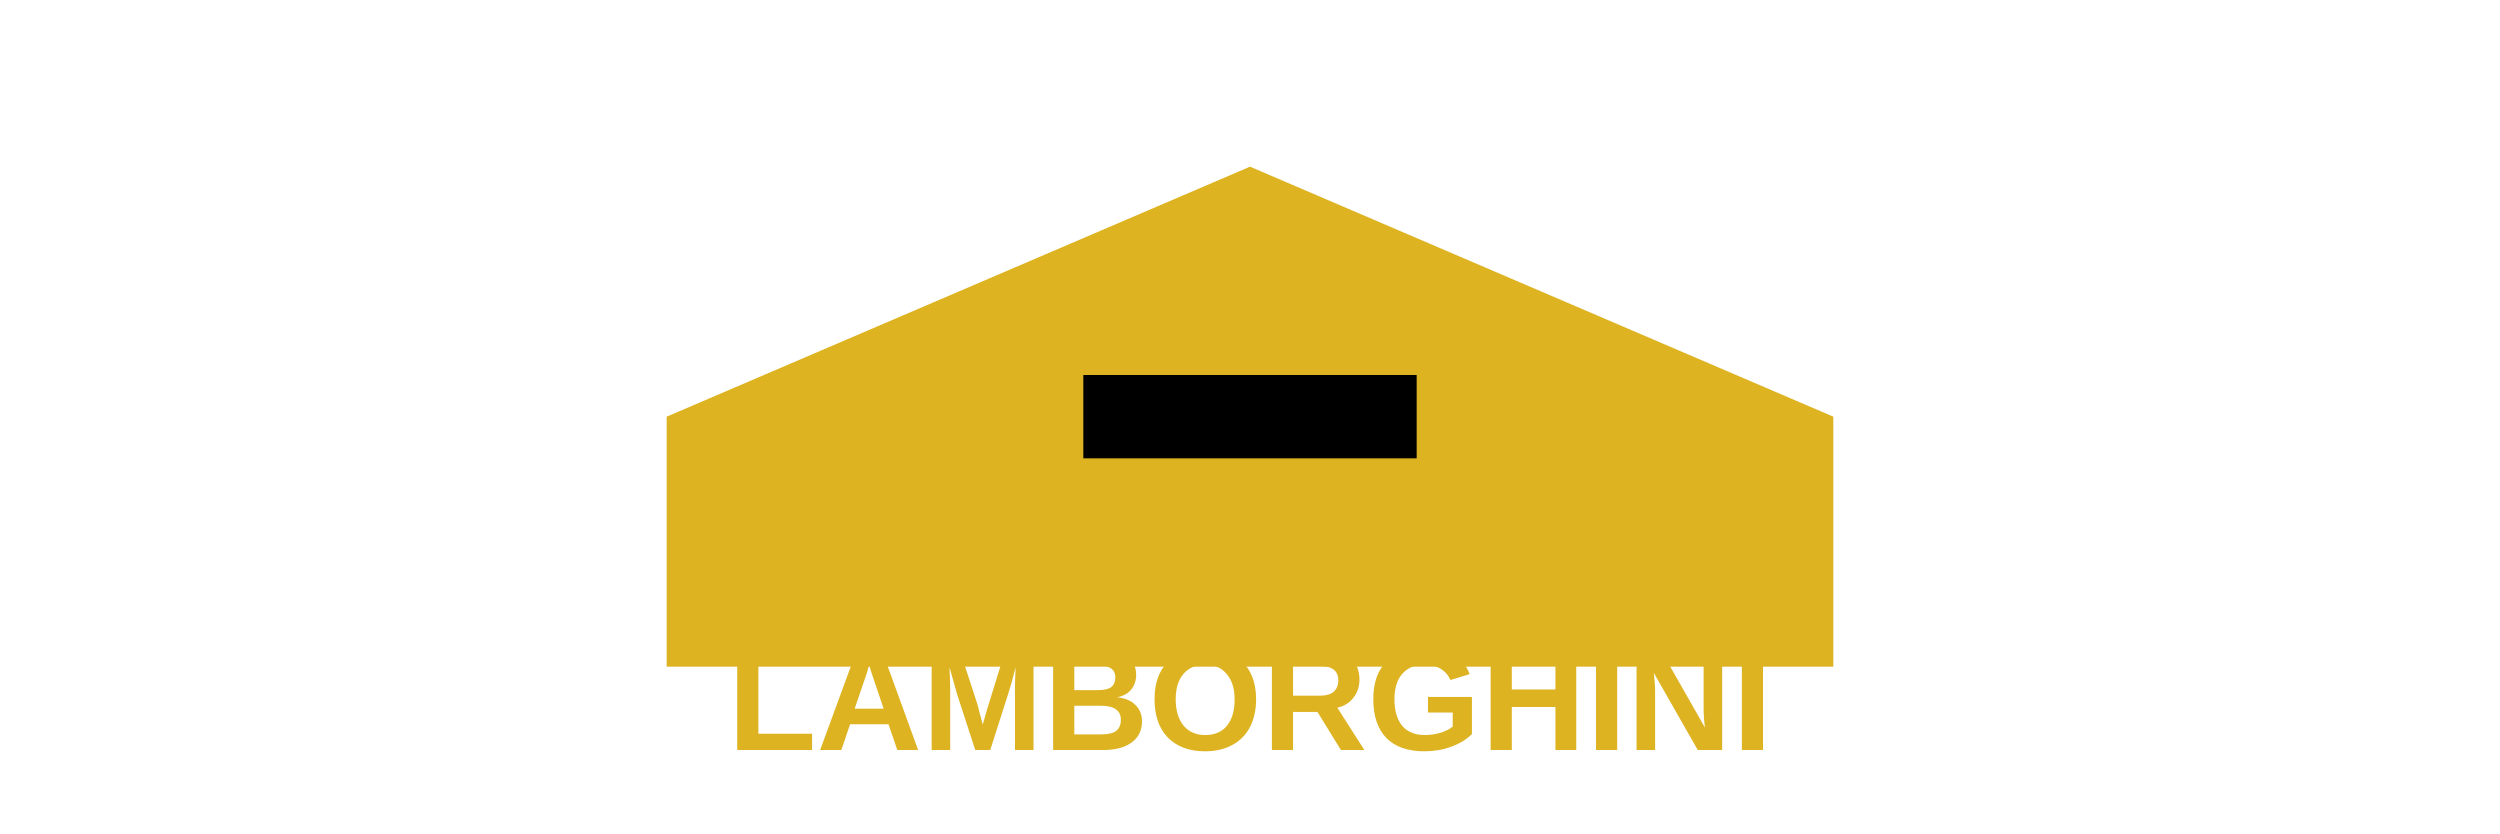
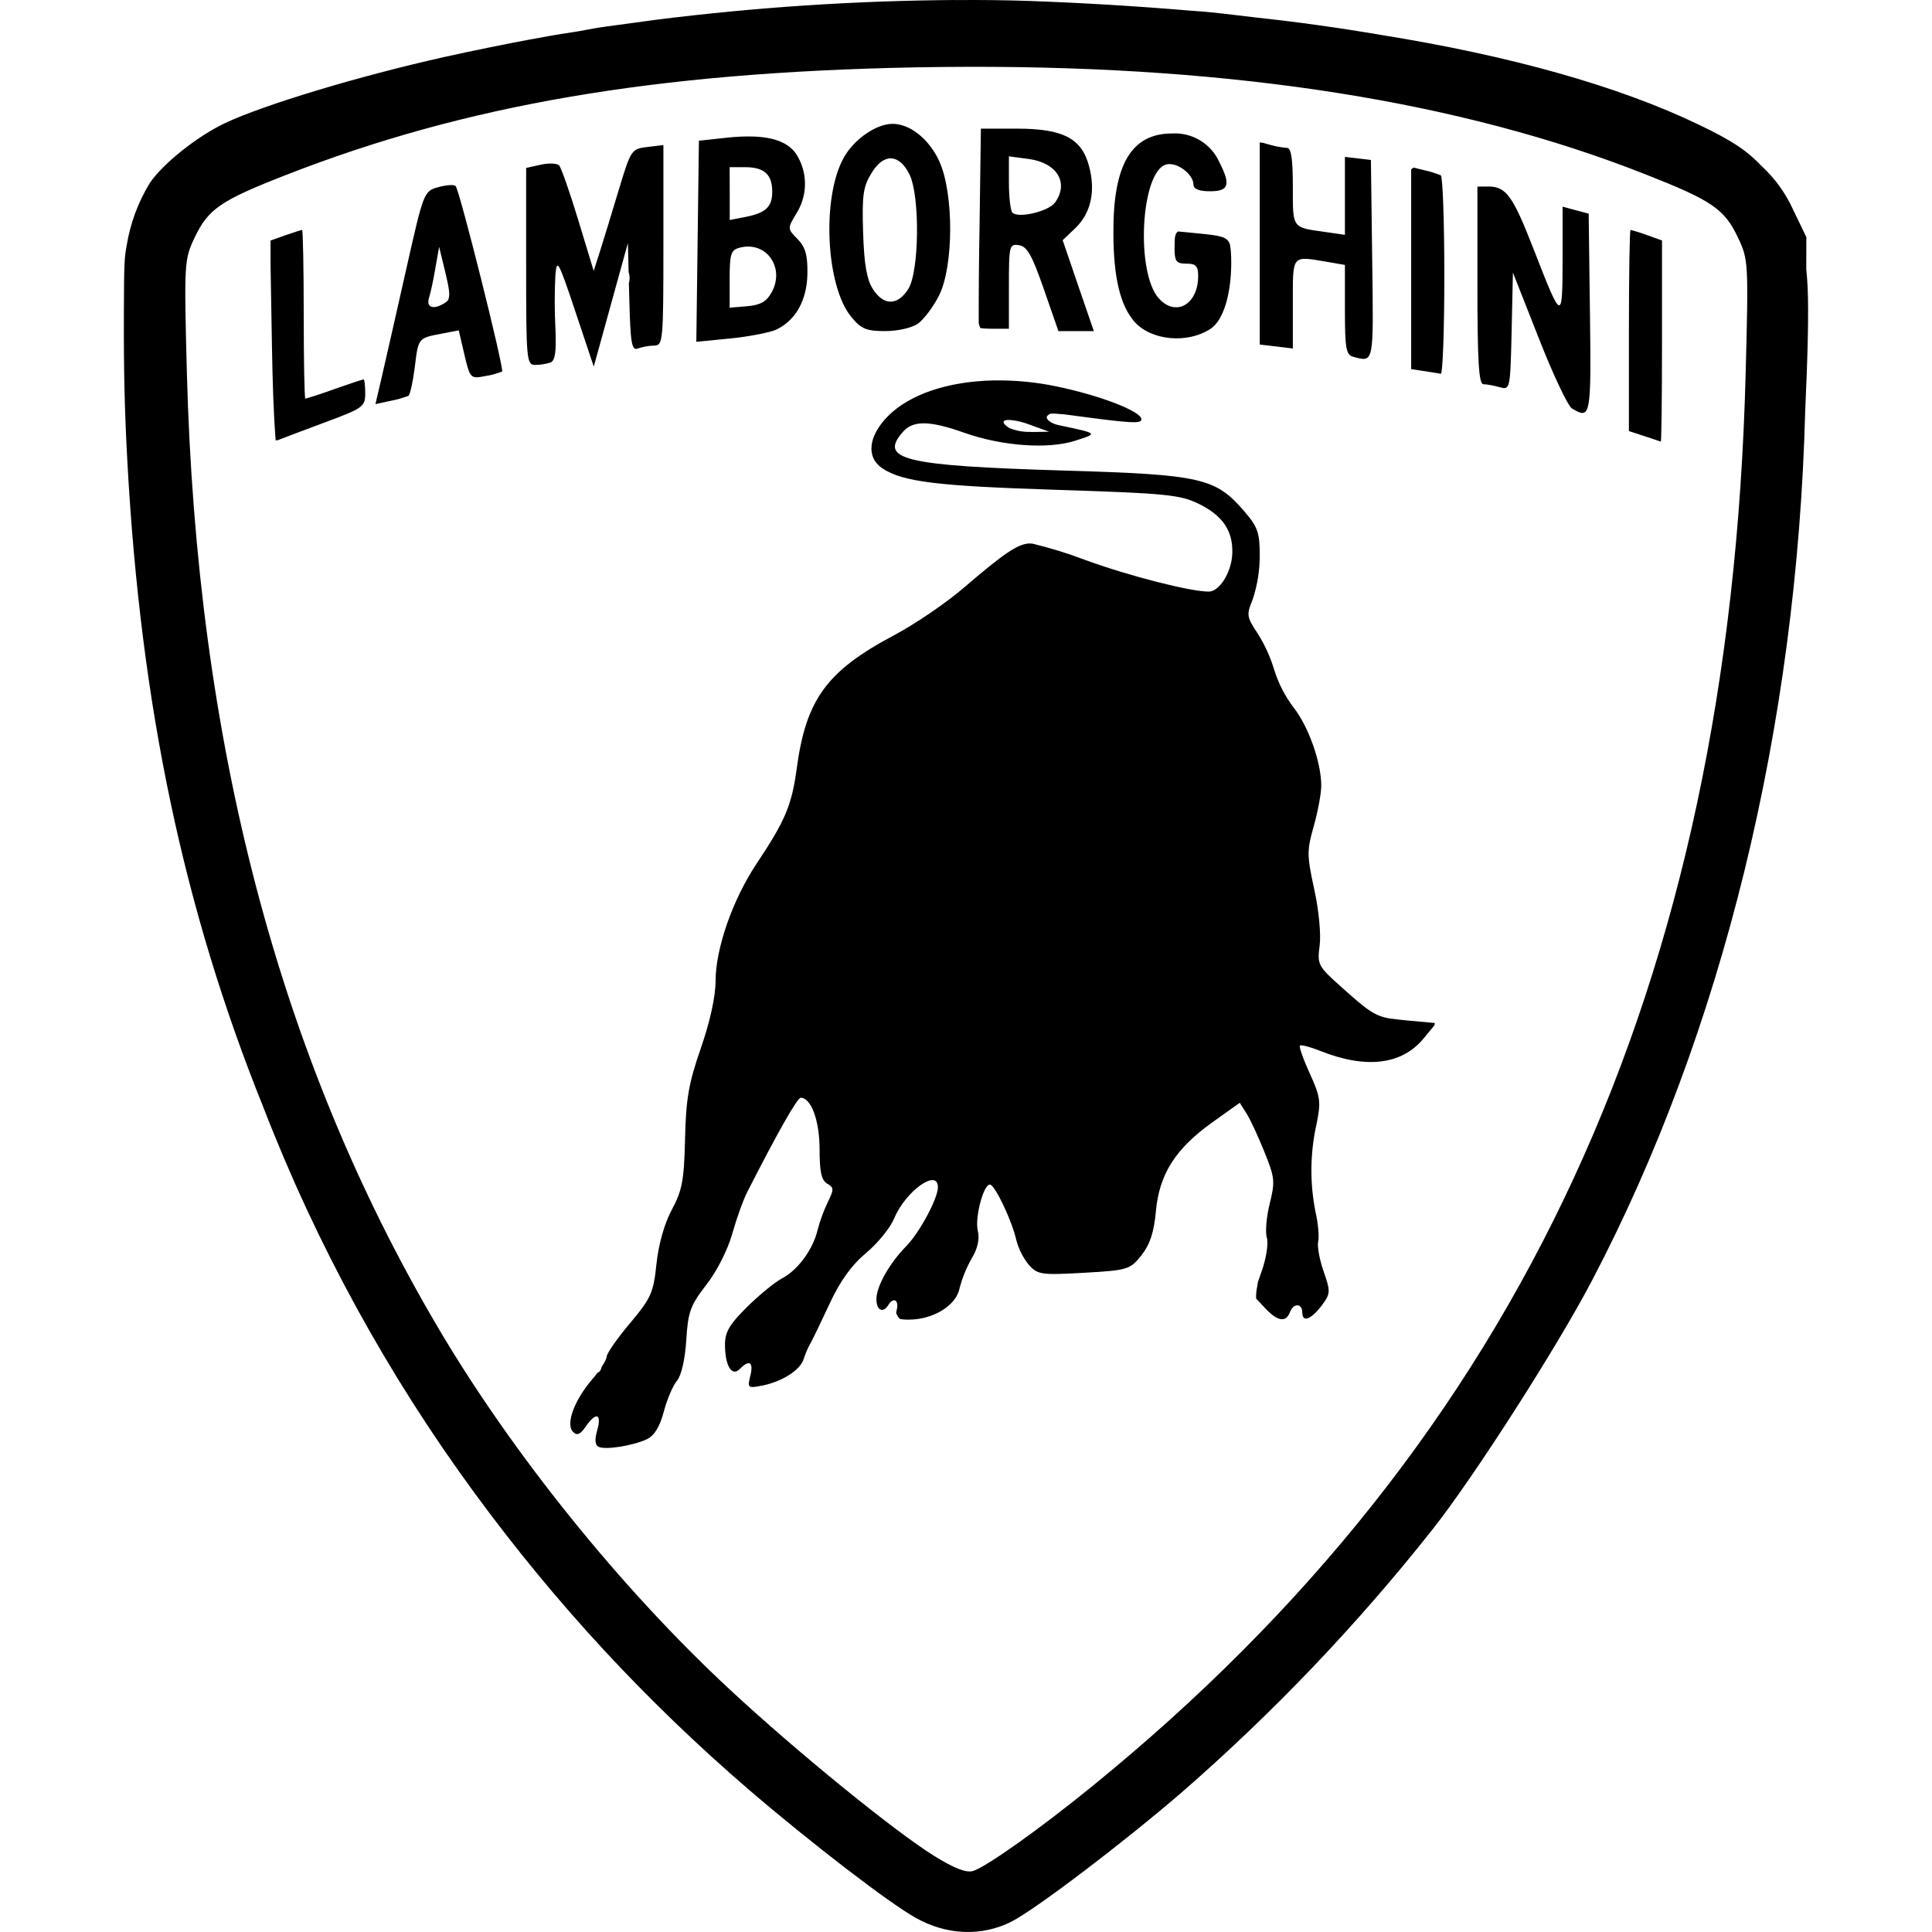
- <svg xmlns="http://www.w3.org/2000/svg" viewBox="0 0 120 40" fill="none">
-   <path fill="#DDB321" d="M60 8l28 12v12H32V20z" />
-   <path fill="#000" d="M52 18h16v4H52z" />
-   <text x="60" y="36" text-anchor="middle" fill="#DDB321" font-family="Arial,sans-serif" font-size="7" font-weight="700">LAMBORGHINI</text>
+ <svg xmlns="http://www.w3.org/2000/svg" role="img" viewBox="0 0 24 24">
+   <path d="M11.865 0a31.57 31.57 0 0 0-3.712.245l-.272.037-.338.046c-.073.009-.18.026-.236.038a3.7 3.7 0 0 1-.206.036 7.728 7.728 0 0 0-.265.043l-.265.048c-.193.034-.763.15-1.051.215-1.064.238-2.245.594-2.73.824-.343.163-.772.506-.93.743a2.157 2.157 0 0 0-.287.777c-.029.158-.032.23-.034.832-.003.728.009 1.223.044 1.865.166 3.019.696 5.54 1.686 8a20.797 20.797 0 0 0 2.635 4.81c1 1.363 2.12 2.572 3.395 3.67.769.66 1.737 1.405 2.076 1.595.386.217.82.234 1.19.047.3-.153 1.382-.974 2.113-1.604a24.361 24.361 0 0 0 3.119-3.27c.51-.645 1.541-2.254 1.977-3.085 1.622-3.09 2.549-6.883 2.651-10.812.03-.642.045-1.224.03-1.529a4.107 4.107 0 0 0-.017-.228l.001-.397-.165-.343a1.683 1.683 0 0 0-.383-.533c-.196-.205-.372-.321-.783-.519-.997-.48-2.338-.858-3.958-1.118a25.346 25.346 0 0 0-1.552-.216l-.404-.048a7.685 7.685 0 0 0-.41-.037 41.827 41.827 0 0 0-1.988-.12 21.41 21.41 0 0 0-.931-.011zm.167.83c3.34-.007 6.128.436 8.399 1.332.84.33.99.433 1.16.792.128.27.13.31.094 1.691-.197 7.59-2.8 13.219-8.113 17.541-.644.525-1.316 1.003-1.484 1.056-.083.026-.235-.033-.483-.187-.492-.305-1.718-1.303-2.54-2.068-1.352-1.255-2.707-2.937-3.63-4.506-1.97-3.344-2.993-7.244-3.114-11.866-.035-1.35-.032-1.392.096-1.662.17-.357.322-.462 1.13-.777C5.777 1.303 8.132.9 11.357.837c.228-.004.453-.007.675-.007zm-.941.708l-.045.003c-.2.024-.448.206-.567.422-.273.495-.22 1.592.096 1.974.123.15.188.176.421.176.155 0 .334-.04.407-.093.073-.052.19-.207.26-.345.184-.36.188-1.265.007-1.668-.116-.257-.333-.443-.538-.466l-.022-.002h-.02zm1.094.06l-.017 1.233a59.48 59.48 0 0 0-.01 1.184.346.346 0 0 0 .02.06c.025.005.089.009.173.009h.182v-.529c0-.506.005-.527.126-.509.1.015.162.126.307.543l.182.524h.44l-.194-.564-.193-.565.158-.151c.193-.186.253-.456.17-.767-.091-.347-.322-.467-.891-.468zm2.376.06c-.505 0-.733.383-.73 1.228 0 .558.084.91.264 1.113.208.233.66.274.945.084.154-.102.252-.416.255-.808 0-.104-.004-.186-.018-.244-.033-.094-.13-.106-.407-.133l-.235-.023c-.041.024-.044.08-.044.204v.04l.001.018c.006.118.035.138.146.138.118 0 .146.03.146.154 0 .355-.28.512-.49.276-.288-.324-.223-1.56.087-1.66.13-.042.345.115.345.251 0 .052.072.08.205.08.234 0 .26-.079.118-.358a.605.605 0 0 0-.588-.36zm-5.199.038a2.322 2.322 0 0 0-.327.014l-.353.038-.032 2.498.428-.042c.235-.024.49-.074.569-.111.241-.118.378-.366.383-.695.003-.23-.025-.329-.123-.429-.126-.128-.126-.13-.015-.316a.685.685 0 0 0 .024-.697c-.083-.163-.263-.249-.554-.26zm6.287.074v2.51l.205.024.206.025v-.557c0-.617-.019-.594.427-.519l.22.038v.556c0 .48.014.561.103.585.26.069.253.1.236-1.202l-.016-1.243-.161-.019-.162-.019v.968l-.25-.036c-.41-.058-.397-.04-.397-.562 0-.345-.02-.482-.073-.482a1.04 1.04 0 0 1-.206-.037l-.096-.027zm-7.408.032l-.2.024c-.197.023-.204.034-.357.541-.085.285-.19.626-.232.758l-.077.24-.191-.629c-.105-.346-.212-.652-.238-.68-.025-.028-.128-.033-.228-.01l-.182.04V3.31c0 1.165.005 1.223.113 1.223a.64.64 0 0 0 .19-.03c.058-.023.074-.14.06-.437a6.524 6.524 0 0 1 0-.643c.018-.22.036-.188.248.446l.229.685.212-.768.212-.767.009.36a.236.236 0 0 1 .003.14l.005.173c.014.578.03.667.107.637a.672.672 0 0 1 .204-.036c.108 0 .113-.058.113-1.246zm4.292.14l.248.033c.352.049.5.296.325.541-.08.11-.456.2-.53.125-.023-.024-.043-.192-.043-.372zm-1.462.025c.083.004.163.07.227.2.132.268.122 1.21-.016 1.425-.133.207-.305.207-.438 0-.076-.118-.11-.309-.122-.703-.015-.464 0-.571.105-.74.076-.125.161-.185.244-.182zm-2.007.11h.194c.235 0 .335.09.335.304 0 .19-.08.265-.338.315l-.19.037v-.328zm8.497.005a.083.083 0 0 0-.031.023v2.48l.162.025c.089.013.181.029.206.033.024.005.044-.541.044-1.215 0-.673-.02-1.235-.044-1.25a1.238 1.238 0 0 0-.206-.064zM5.582 2.3a.699.699 0 0 0-.137.025c-.18.05-.182.058-.4 1.025-.12.536-.256 1.13-.3 1.322l-.081.348.186-.04a1.36 1.36 0 0 0 .224-.063c.02-.012.055-.17.078-.352.045-.37.041-.364.334-.42l.213-.041.07.302c.07.296.076.301.258.266a.944.944 0 0 0 .21-.057c.03-.025-.528-2.253-.577-2.304-.01-.01-.039-.014-.078-.011zm12.771.018v1.226c0 .942.017 1.228.074 1.229.04 0 .132.017.204.037.128.035.13.026.147-.694l.016-.73.322.817c.176.45.362.842.411.871.234.14.24.106.224-1.18l-.016-1.24-.162-.043-.162-.044v.668c-.002.767-.008.764-.36-.14-.258-.662-.341-.778-.562-.778zm-14.6.539c-.012 0-.105.03-.207.065l-.185.066v.31l.017.988c.008.47.02.845.046 1.182.011.004.024.002.04-.005.057-.023.321-.122.588-.222.456-.169.485-.19.485-.354 0-.095-.009-.174-.02-.174-.011 0-.174.054-.362.12a5.96 5.96 0 0 1-.362.12c-.011 0-.02-.472-.02-1.048 0-.577-.01-1.048-.02-1.048zm16.502 0c-.011 0-.02.562-.02 1.249v1.249l.19.062c.106.035.198.065.206.069.008.003.015-.557.015-1.246V2.987l-.185-.066a1.991 1.991 0 0 0-.206-.065zm-10.948.206c.263.01.427.297.279.568-.063.115-.14.159-.303.173l-.219.018v-.356c0-.311.015-.36.124-.389a.406.406 0 0 1 .119-.014zm-3.852.003l.078.322c.043.18.057.265.041.316a.05.05 0 0 1-.02.037.13.13 0 0 1-.025.02c-.141.091-.238.063-.2-.06.02-.062.056-.23.08-.374zm6.879 1.66c-.555.013-1.034.17-1.306.446-.243.247-.27.51-.068.645.255.169.673.22 2.168.268 1.368.044 1.532.06 1.77.177.292.145.419.333.41.61-.006.23-.157.477-.293.477-.229 0-.989-.194-1.526-.39a5.355 5.355 0 0 0-.661-.205l-.038-.003c-.144.004-.318.121-.818.551-.22.189-.61.454-.867.59-.834.443-1.091.794-1.207 1.649-.063.463-.14.648-.499 1.187-.298.448-.508 1.05-.51 1.457 0 .197-.07.511-.184.839-.15.433-.184.627-.195 1.122-.012.514-.035.64-.163.879-.093.172-.166.43-.192.674-.037.36-.067.426-.33.74-.159.188-.289.375-.289.415 0 .022-.025.07-.063.128-.008.038-.026.065-.049.068a1 1 0 0 1-.066.083c-.224.26-.334.559-.24.654.049.05.089.034.157-.064.129-.188.203-.165.144.044-.034.12-.028.186.019.207.088.039.422-.014.597-.095.092-.043.16-.153.21-.34.04-.153.114-.327.164-.386.055-.066.101-.265.116-.506.022-.352.051-.431.25-.688.13-.166.267-.437.321-.632.053-.188.137-.423.188-.522.377-.74.62-1.168.663-1.168.13 0 .234.284.234.64 0 .28.024.386.094.426.085.048.086.073.009.228a1.978 1.978 0 0 0-.128.35c-.057.24-.245.497-.442.6-.09.048-.286.208-.436.357-.216.214-.273.31-.272.467.001.264.086.402.185.3.118-.12.172-.085.13.085-.038.154-.032.158.158.12.243-.05.463-.193.504-.327.017-.056.054-.142.082-.191.029-.05.137-.274.242-.5.13-.28.273-.478.453-.628.144-.12.3-.313.348-.428.139-.338.543-.628.543-.388 0 .14-.228.564-.394.733-.209.213-.37.499-.37.657 0 .139.082.18.147.075.064-.106.137-.064.105.06a.334.334 0 0 0-.007.035c.01.03.025.055.045.075.025.007.06.01.112.01.302 0 .587-.174.63-.385a1.5 1.5 0 0 1 .152-.375c.074-.124.1-.242.076-.341-.04-.161.068-.577.15-.577.06 0 .274.447.328.69a.823.823 0 0 0 .156.308c.108.121.155.128.683.098.547-.031.573-.04.715-.217.106-.134.156-.285.18-.547.042-.462.242-.776.7-1.104l.342-.244.084.134c.047.073.147.289.223.479.128.316.133.368.065.64-.041.164-.057.354-.036.423.022.07-.007.256-.065.42l-.045.128-.009.056a.61.61 0 0 0-.014.152l.103.11c.157.172.266.193.316.062.044-.12.155-.116.155.005 0 .127.115.08.248-.1.102-.14.103-.165.016-.416-.052-.148-.081-.315-.067-.371.014-.057 0-.219-.032-.36a2.63 2.63 0 0 1 .011-1.095c.057-.278.05-.339-.083-.63-.081-.177-.136-.334-.123-.347.014-.014.125.015.248.064.57.228 1.015.176 1.286-.15l.138-.167a.154.154 0 0 0 .004-.028l-.329-.03a6.802 6.802 0 0 1-.225-.025c-.199-.033-.286-.105-.604-.389-.294-.262-.304-.282-.273-.516.019-.139-.01-.442-.067-.701-.092-.422-.092-.483-.006-.784.051-.18.093-.407.093-.503 0-.29-.158-.736-.345-.973a1.535 1.535 0 0 1-.238-.462 1.843 1.843 0 0 0-.208-.458c-.136-.204-.14-.229-.059-.425a1.74 1.74 0 0 0 .086-.538c0-.287-.025-.359-.191-.551-.36-.418-.53-.457-2.25-.508-1.985-.06-2.297-.136-1.989-.483.126-.142.332-.138.76.014.469.166 1.042.207 1.377.099.288-.093.293-.088-.206-.194-.08-.017-.147-.06-.147-.097 0-.013.008-.022.021-.029.009-.018.051-.022.13-.013.036.002.078.006.128.013.769.104.897.112.897.053 0-.097-.516-.297-1.055-.408a3.533 3.533 0 0 0-.79-.074zm.213.491a.86.86 0 0 1 .232.054l.254.092-.182.003-.024.001-.031-.002a.627.627 0 0 1-.262-.05c-.103-.067-.08-.103.013-.098Z" />
</svg>
